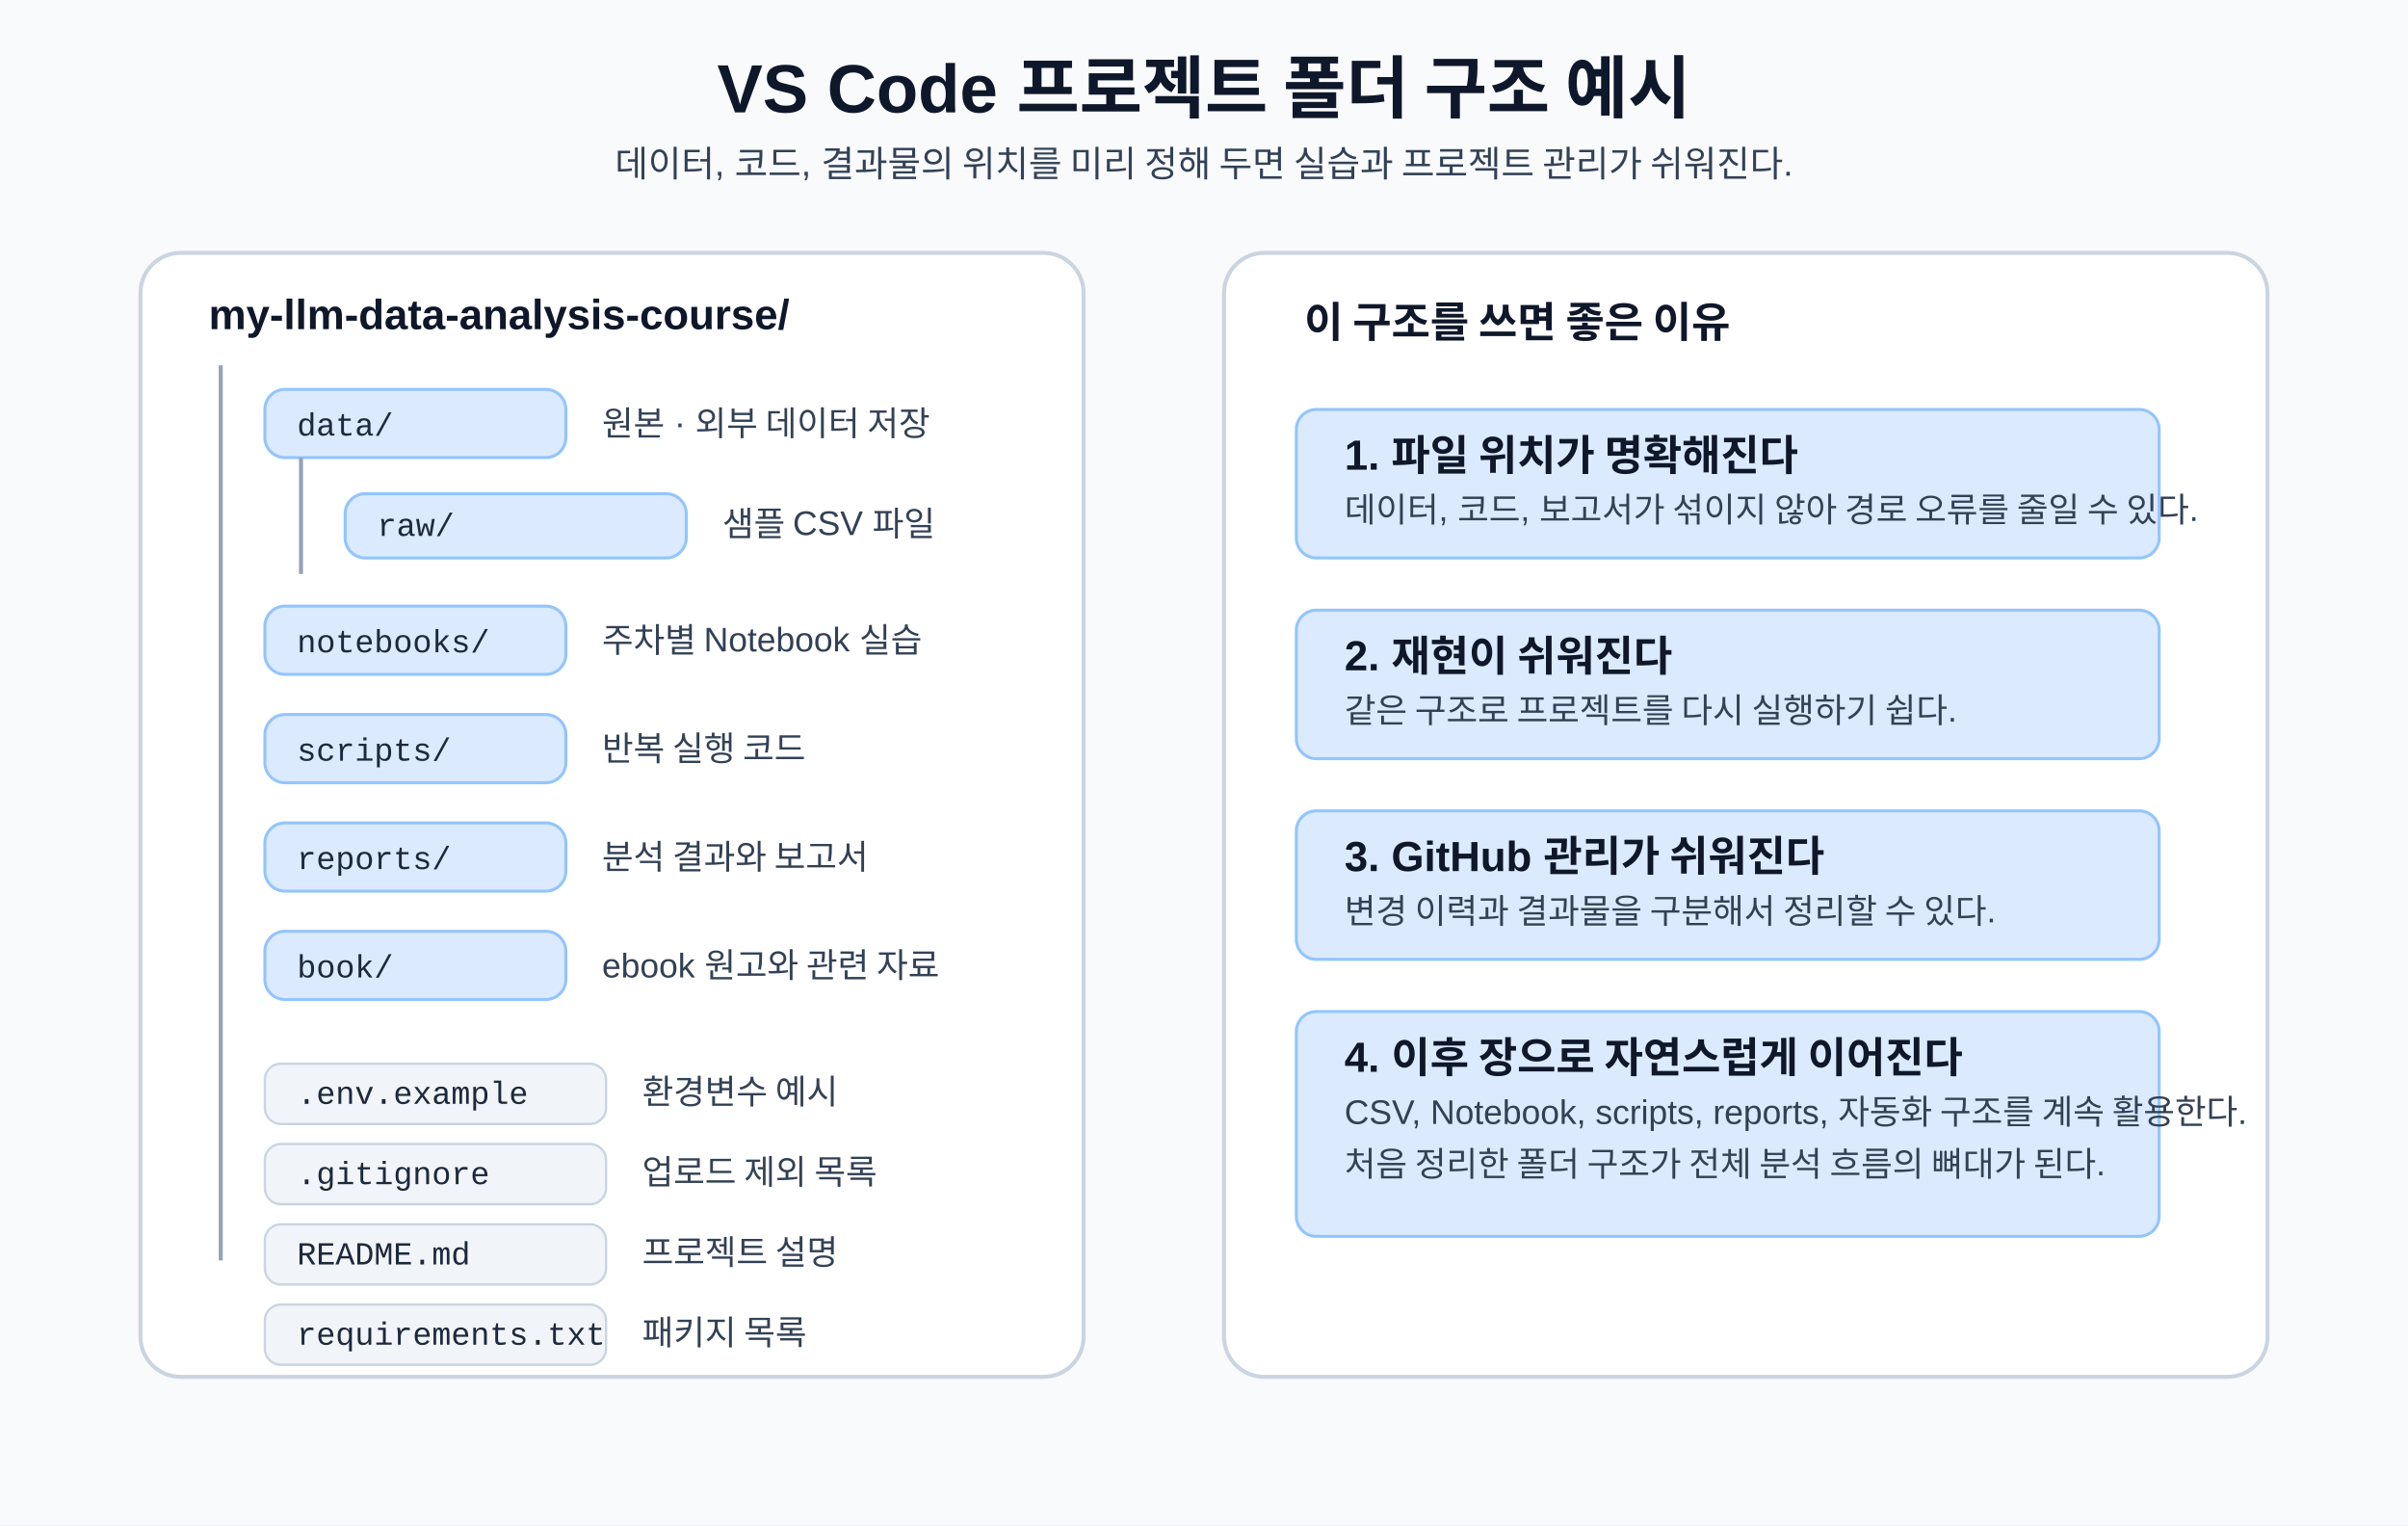
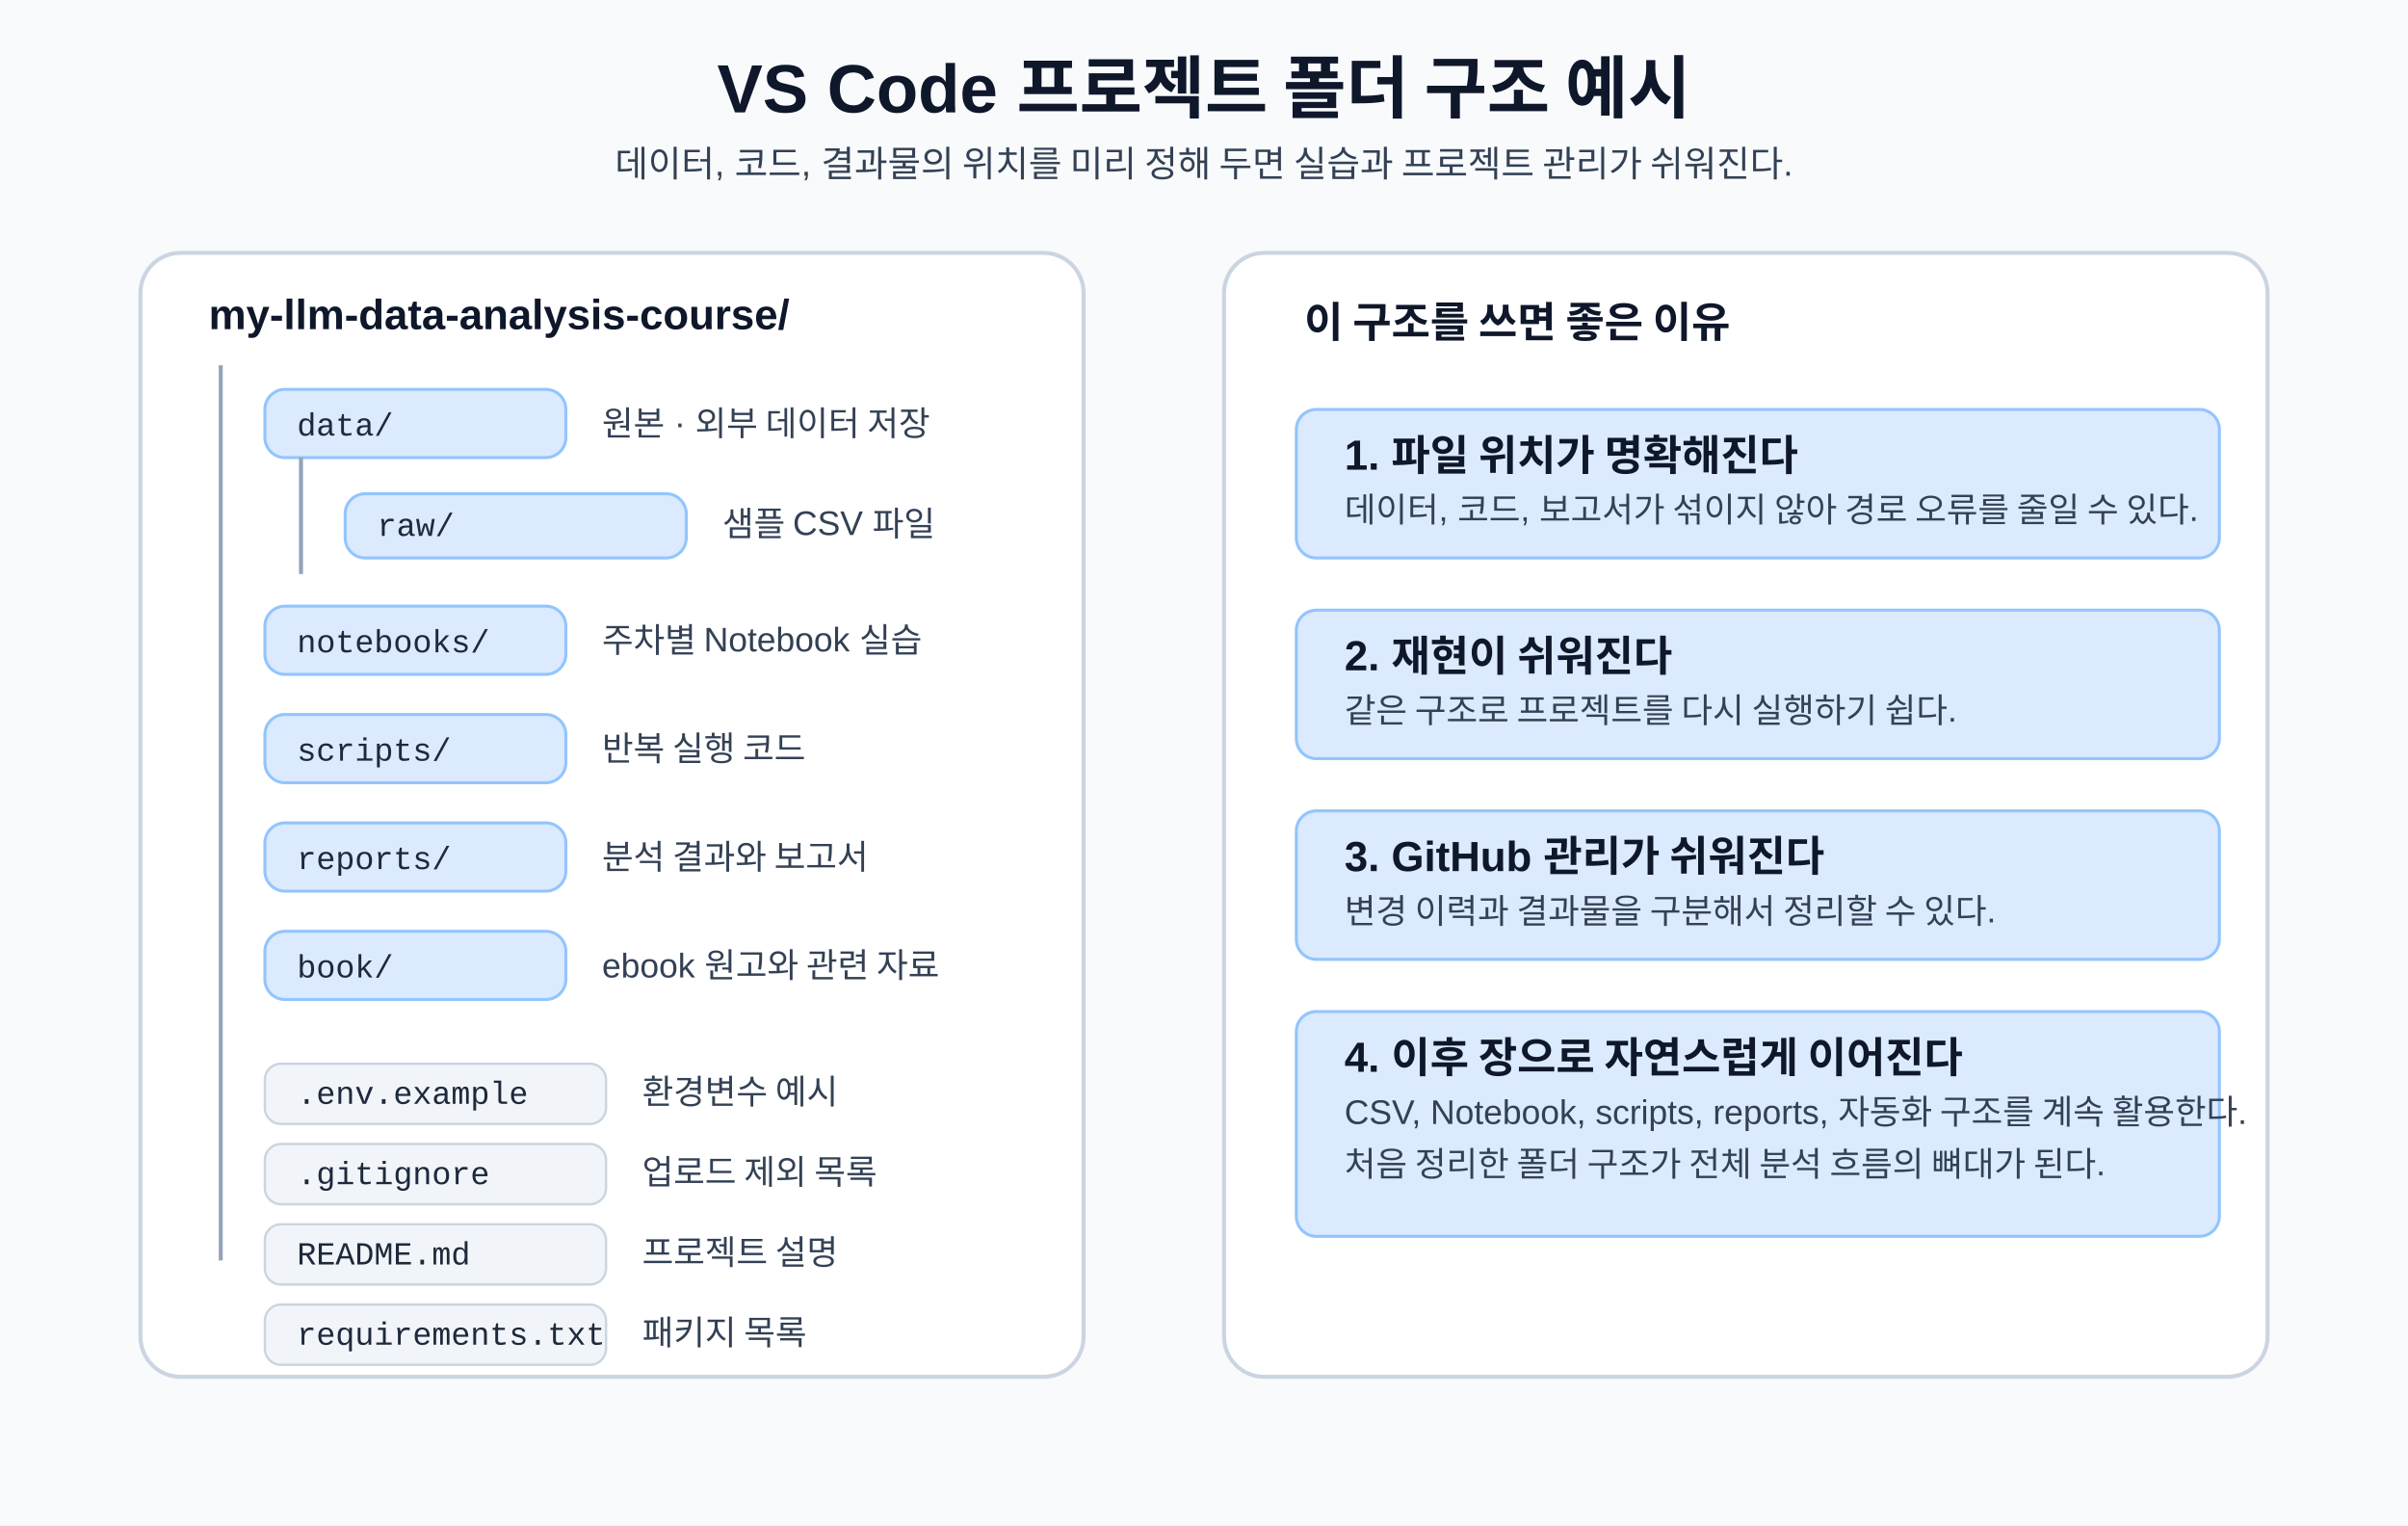
<svg xmlns="http://www.w3.org/2000/svg" width="1200" height="760" viewBox="0 0 1200 760">
  <defs>
    <style>
      .bg { fill: #f8fafc; }
      .title { font: 700 34px 'Arial', 'Noto Sans KR', sans-serif; fill: #0f172a; }
      .subtitle { font: 500 18px 'Arial', 'Noto Sans KR', sans-serif; fill: #334155; }
      .panel { fill: #ffffff; stroke: #cbd5e1; stroke-width: 2; rx: 20; ry: 20; }
      .folder { fill: #dbeafe; stroke: #93c5fd; stroke-width: 1.5; rx: 10; ry: 10; }
      .file { fill: #f1f5f9; stroke: #cbd5e1; stroke-width: 1.2; rx: 8; ry: 8; }
      .name { font: 700 21px 'Arial', 'Noto Sans KR', sans-serif; fill: #0f172a; }
      .text { font: 500 17px 'Arial', 'Noto Sans KR', sans-serif; fill: #334155; }
      .mono { font: 500 16px 'Consolas', 'Courier New', monospace; fill: #1e293b; }
      .line { stroke: #94a3b8; stroke-width: 2; }
    </style>
  </defs>
  <rect class="bg" width="1200" height="760" />
  <text x="600" y="56" text-anchor="middle" class="title">VS Code 프로젝트 폴더 구조 예시</text>
  <text x="600" y="88" text-anchor="middle" class="subtitle">데이터, 코드, 결과물의 위치를 미리 정해 두면 실습과 프로젝트 관리가 쉬워진다.</text>
  <rect x="70" y="126" width="470" height="560" class="panel" />
  <text x="104" y="164" class="name">my-llm-data-analysis-course/</text>
  <line x1="110" y1="182" x2="110" y2="628" class="line" />
  <rect x="132" y="194" width="150" height="34" class="folder" />
  <text x="148" y="217" class="mono">data/</text>
  <text x="300" y="217" class="text">원본 · 외부 데이터 저장</text>
  <line x1="150" y1="228" x2="150" y2="286" class="line" />
  <rect x="172" y="246" width="170" height="32" class="folder" />
  <text x="188" y="267" class="mono">raw/</text>
  <text x="360" y="267" class="text">샘플 CSV 파일</text>
  <rect x="132" y="302" width="150" height="34" class="folder" />
  <text x="148" y="325" class="mono">notebooks/</text>
  <text x="300" y="325" class="text">주차별 Notebook 실습</text>
  <rect x="132" y="356" width="150" height="34" class="folder" />
  <text x="148" y="379" class="mono">scripts/</text>
  <text x="300" y="379" class="text">반복 실행 코드</text>
  <rect x="132" y="410" width="150" height="34" class="folder" />
  <text x="148" y="433" class="mono">reports/</text>
  <text x="300" y="433" class="text">분석 결과와 보고서</text>
  <rect x="132" y="464" width="150" height="34" class="folder" />
  <text x="148" y="487" class="mono">book/</text>
  <text x="300" y="487" class="text">ebook 원고와 관련 자료</text>
  <rect x="132" y="530" width="170" height="30" class="file" />
  <text x="148" y="550" class="mono">.env.example</text>
  <text x="320" y="550" class="text">환경변수 예시</text>
  <rect x="132" y="570" width="170" height="30" class="file" />
  <text x="148" y="590" class="mono">.gitignore</text>
  <text x="320" y="590" class="text">업로드 제외 목록</text>
  <rect x="132" y="610" width="170" height="30" class="file" />
  <text x="148" y="630" class="mono">README.md</text>
  <text x="320" y="630" class="text">프로젝트 설명</text>
  <rect x="132" y="650" width="170" height="30" class="file" />
  <text x="148" y="670" class="mono">requirements.txt</text>
  <text x="320" y="670" class="text">패키지 목록</text>
  <rect x="610" y="126" width="520" height="560" class="panel" />
  <text x="650" y="168" class="name">이 구조를 쓰면 좋은 이유</text>
-   <rect x="646" y="204" width="430" height="74" class="folder" />
+   <rect x="646" y="204" width="460" height="74" class="folder" />
  <text x="670" y="234" class="name">1. 파일 위치가 명확해진다</text>
  <text x="670" y="260" class="text">데이터, 코드, 보고서가 섞이지 않아 경로 오류를 줄일 수 있다.</text>
-   <rect x="646" y="304" width="430" height="74" class="folder" />
+   <rect x="646" y="304" width="460" height="74" class="folder" />
  <text x="670" y="334" class="name">2. 재현이 쉬워진다</text>
  <text x="670" y="360" class="text">같은 구조로 프로젝트를 다시 실행하기 쉽다.</text>
-   <rect x="646" y="404" width="430" height="74" class="folder" />
+   <rect x="646" y="404" width="460" height="74" class="folder" />
  <text x="670" y="434" class="name">3. GitHub 관리가 쉬워진다</text>
  <text x="670" y="460" class="text">변경 이력과 결과물을 구분해서 정리할 수 있다.</text>
-   <rect x="646" y="504" width="430" height="112" class="folder" />
+   <rect x="646" y="504" width="460" height="112" class="folder" />
  <text x="670" y="534" class="name">4. 이후 장으로 자연스럽게 이어진다</text>
  <text x="670" y="560" class="text">CSV, Notebook, scripts, reports, 자동화 구조를 계속 활용한다.</text>
  <text x="670" y="586" class="text">처음 정리한 폴더 구조가 전체 분석 흐름의 뼈대가 된다.</text>
</svg>
